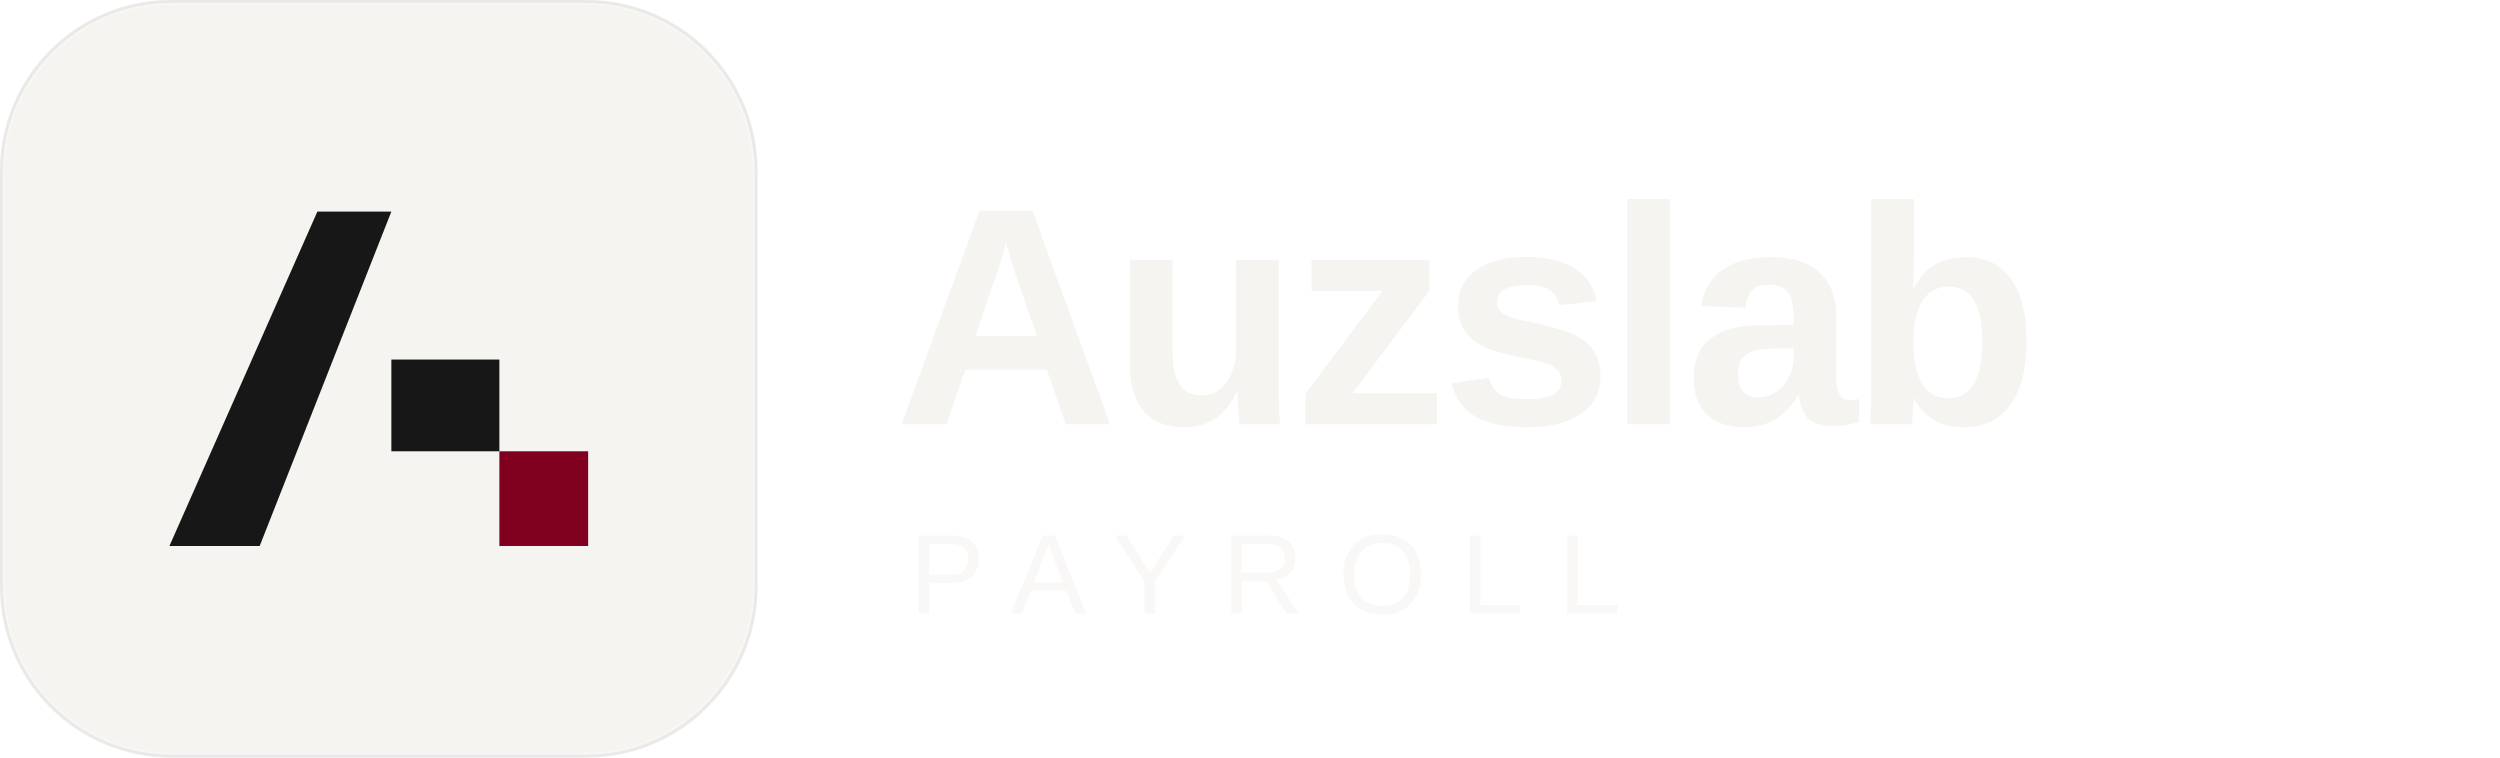
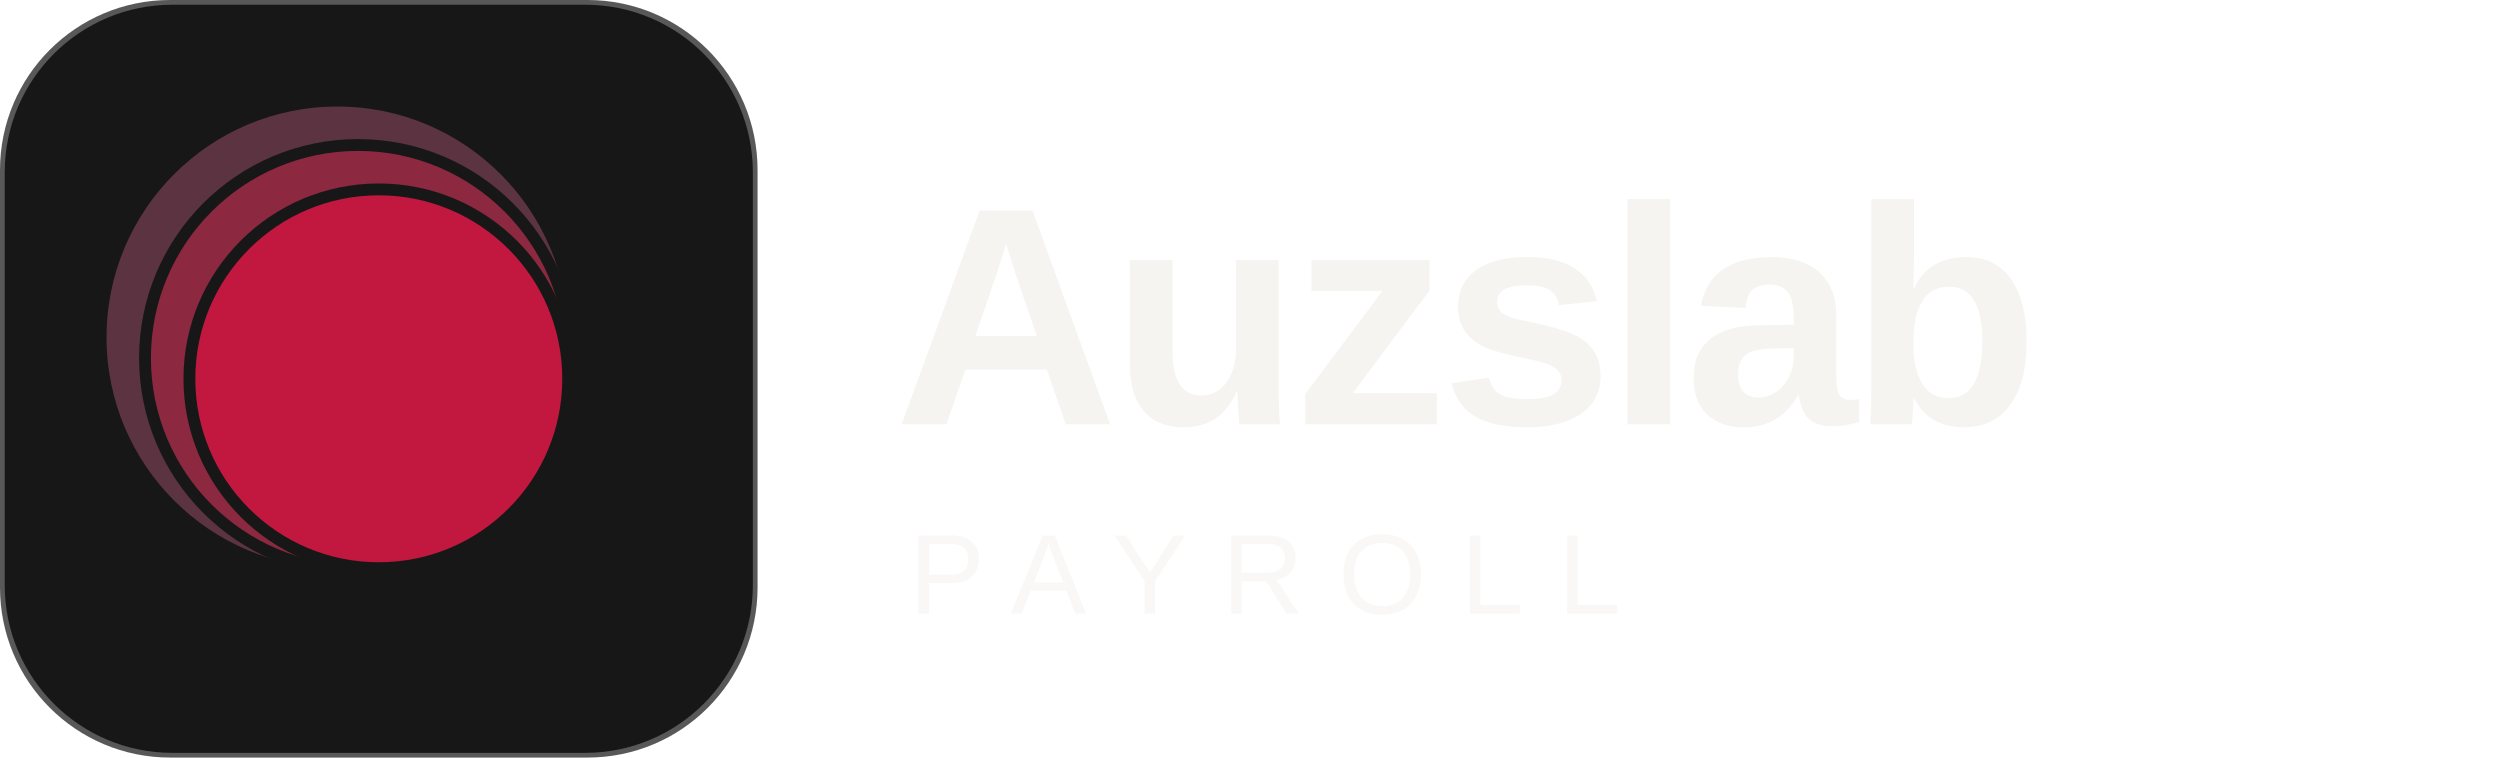
<svg xmlns="http://www.w3.org/2000/svg" viewBox="0 0 660 200" width="660" height="200" role="img" aria-label="AUZslab PAYROLL">
  <svg viewBox="0 0 512 512" x="0" y="0" width="200" height="200">
-     <rect width="512" height="512" rx="115" fill="#f6f4f1" />
-     <rect x="1" y="1" width="510" height="510" rx="115" fill="none" stroke="rgba(0,0,0,.08)" stroke-width="2" />
-     <polygon points="114.5,369.0 214.5,143.0 264.5,143.0 175.5,369.0" fill="#171717" />
-     <rect x="264.5" y="243.0" width="73.0" height="62.0" fill="#171717" />
-     <rect x="337.5" y="305.0" width="60.0" height="64.0" fill="#800020" />
+     <rect width="512" height="512" rx="115" fill="#171717" />
+     <circle cx="228" cy="228" r="160" fill="#5c3340" stroke="#171717" stroke-width="8" />
+     <circle cx="242" cy="242" r="144" fill="#8c2840" stroke="#171717" stroke-width="8" />
+     <circle cx="256" cy="256" r="128" fill="#c2183f" stroke="#171717" stroke-width="8" />
  </svg>
  <rect x=".5" y=".5" width="199" height="199" rx="45" fill="none" stroke="rgba(255,255,255,.28)" stroke-width="1.5" />
  <text x="236" y="112" font-family="-apple-system,BlinkMacSystemFont,'SF Pro Display','Helvetica Neue',Arial,sans-serif" font-size="82" font-weight="600" letter-spacing="-2" fill="#f6f4f1">Auzslab</text>
  <text x="240" y="162" font-family="-apple-system,BlinkMacSystemFont,'SF Pro Text','Helvetica Neue',Arial,sans-serif" font-size="30" font-weight="500" letter-spacing="9" fill="rgba(246,244,241,.62)">PAYROLL</text>
</svg>
